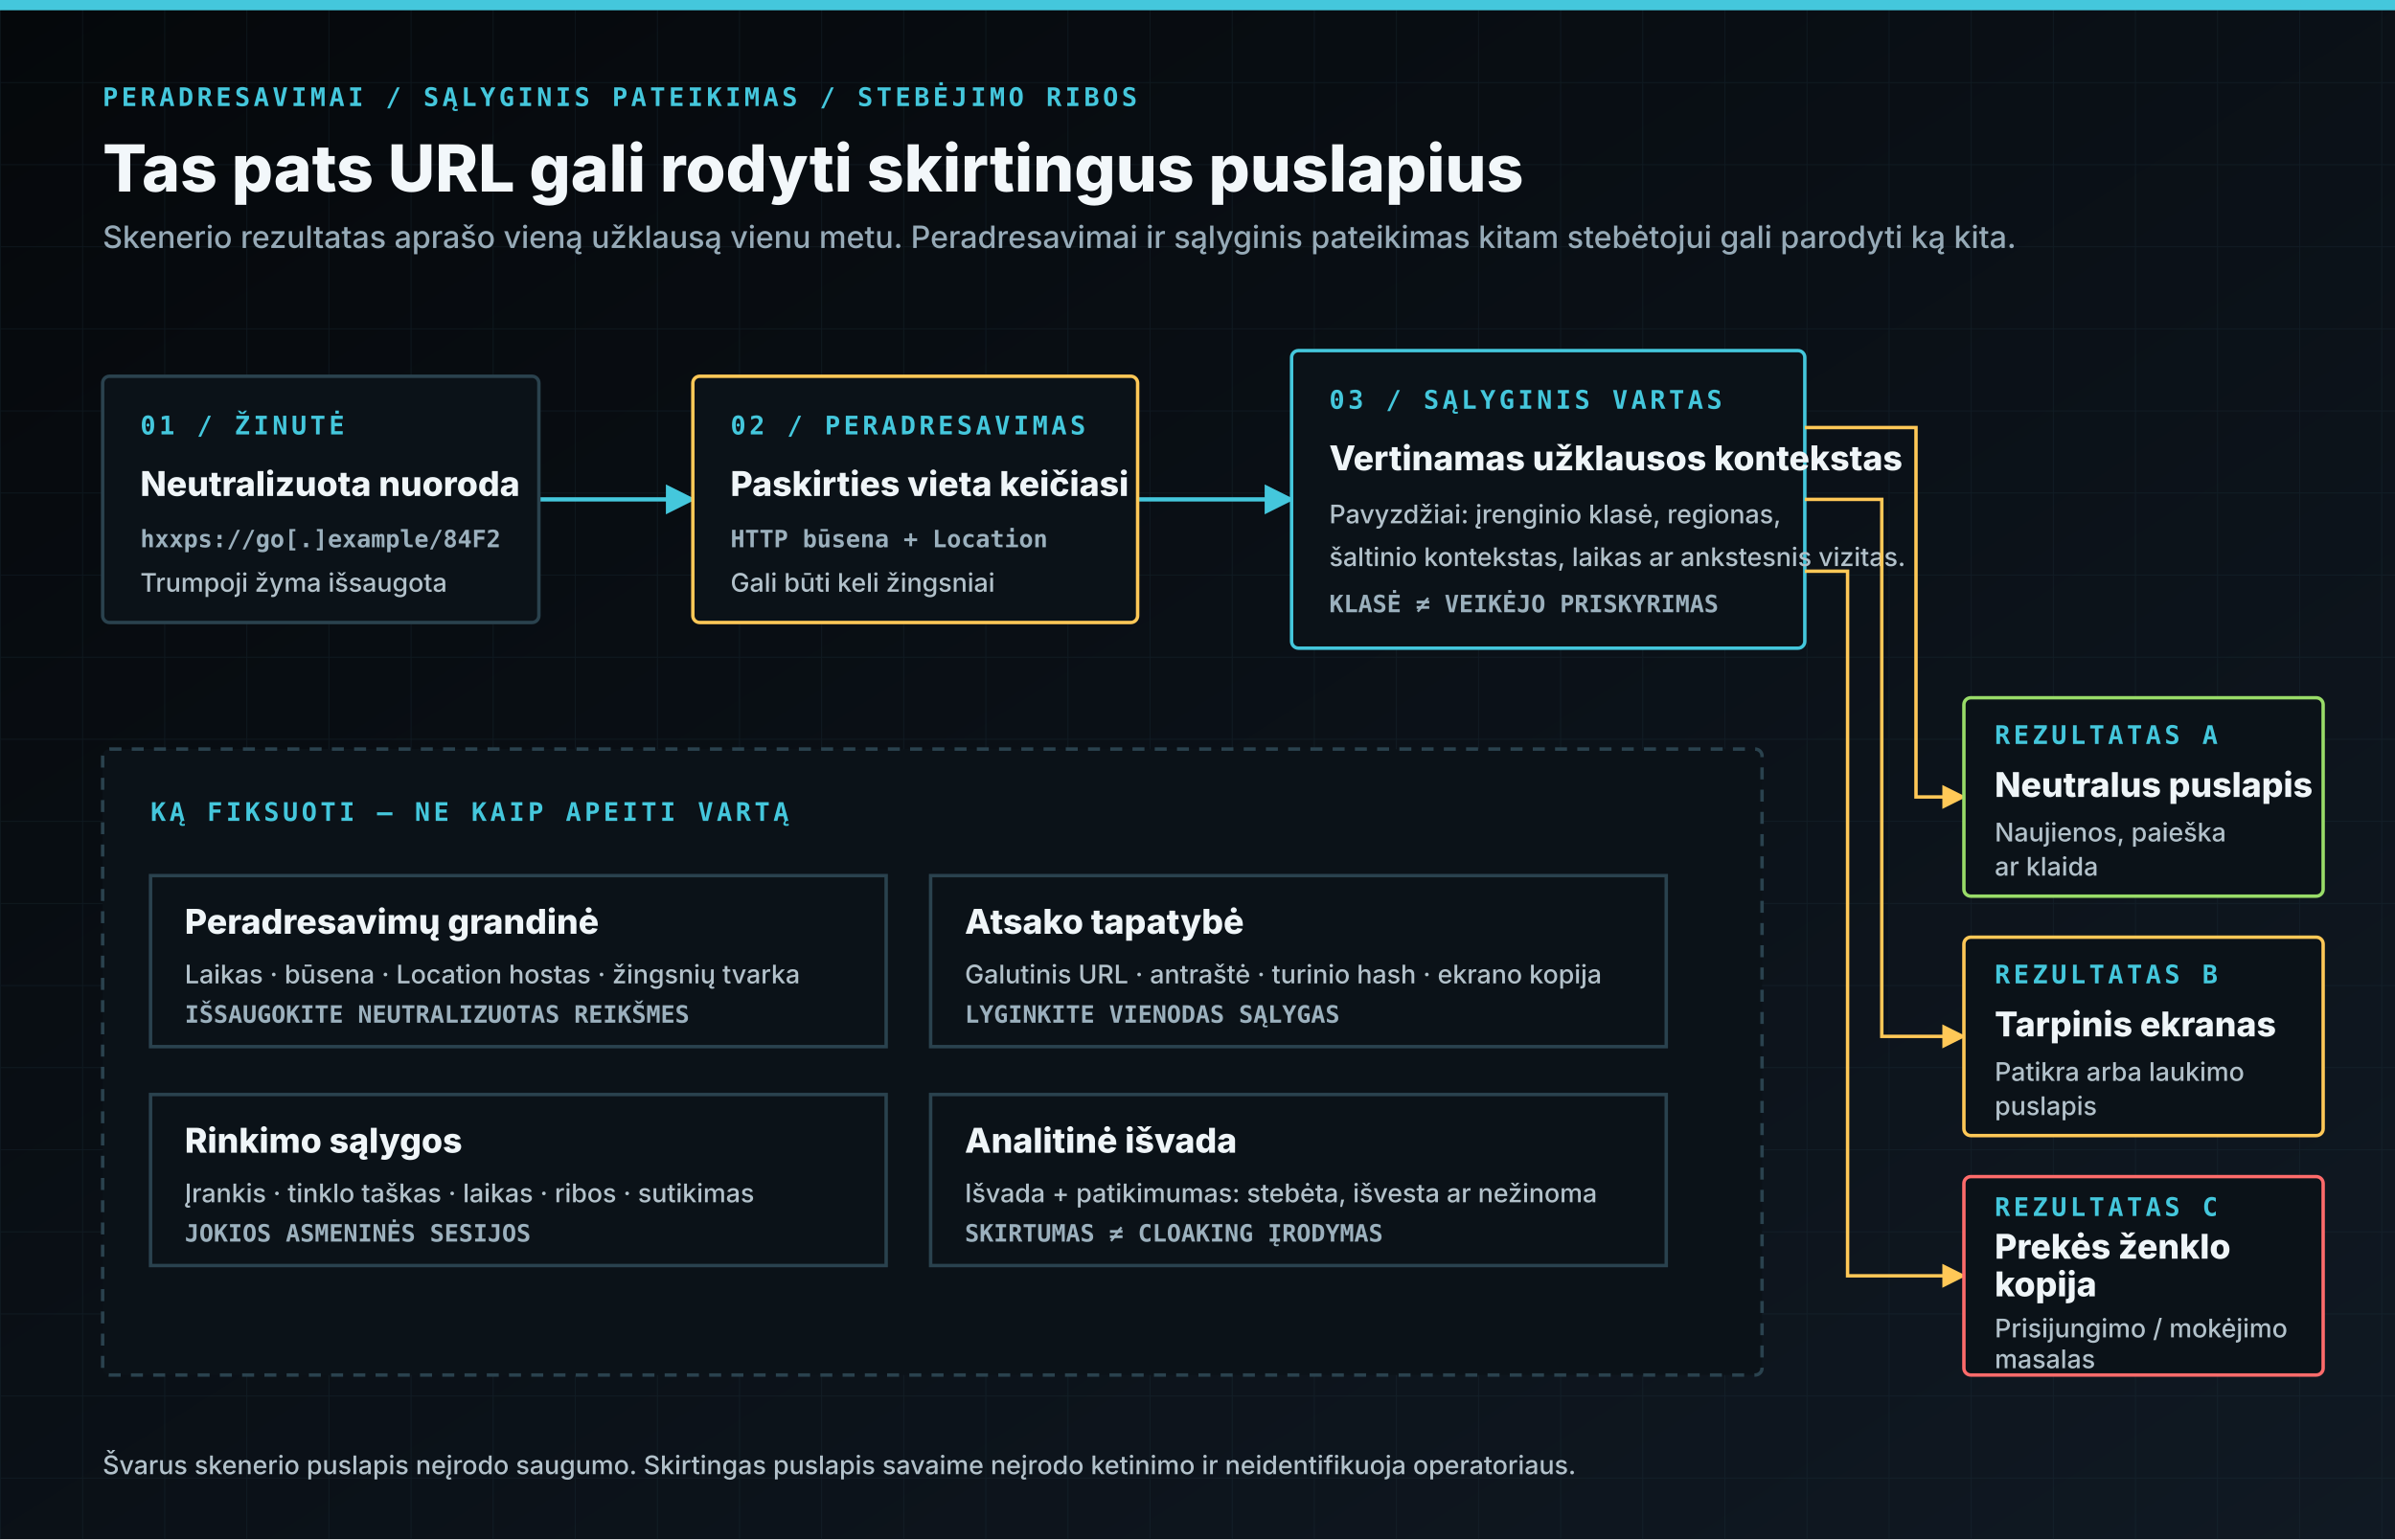
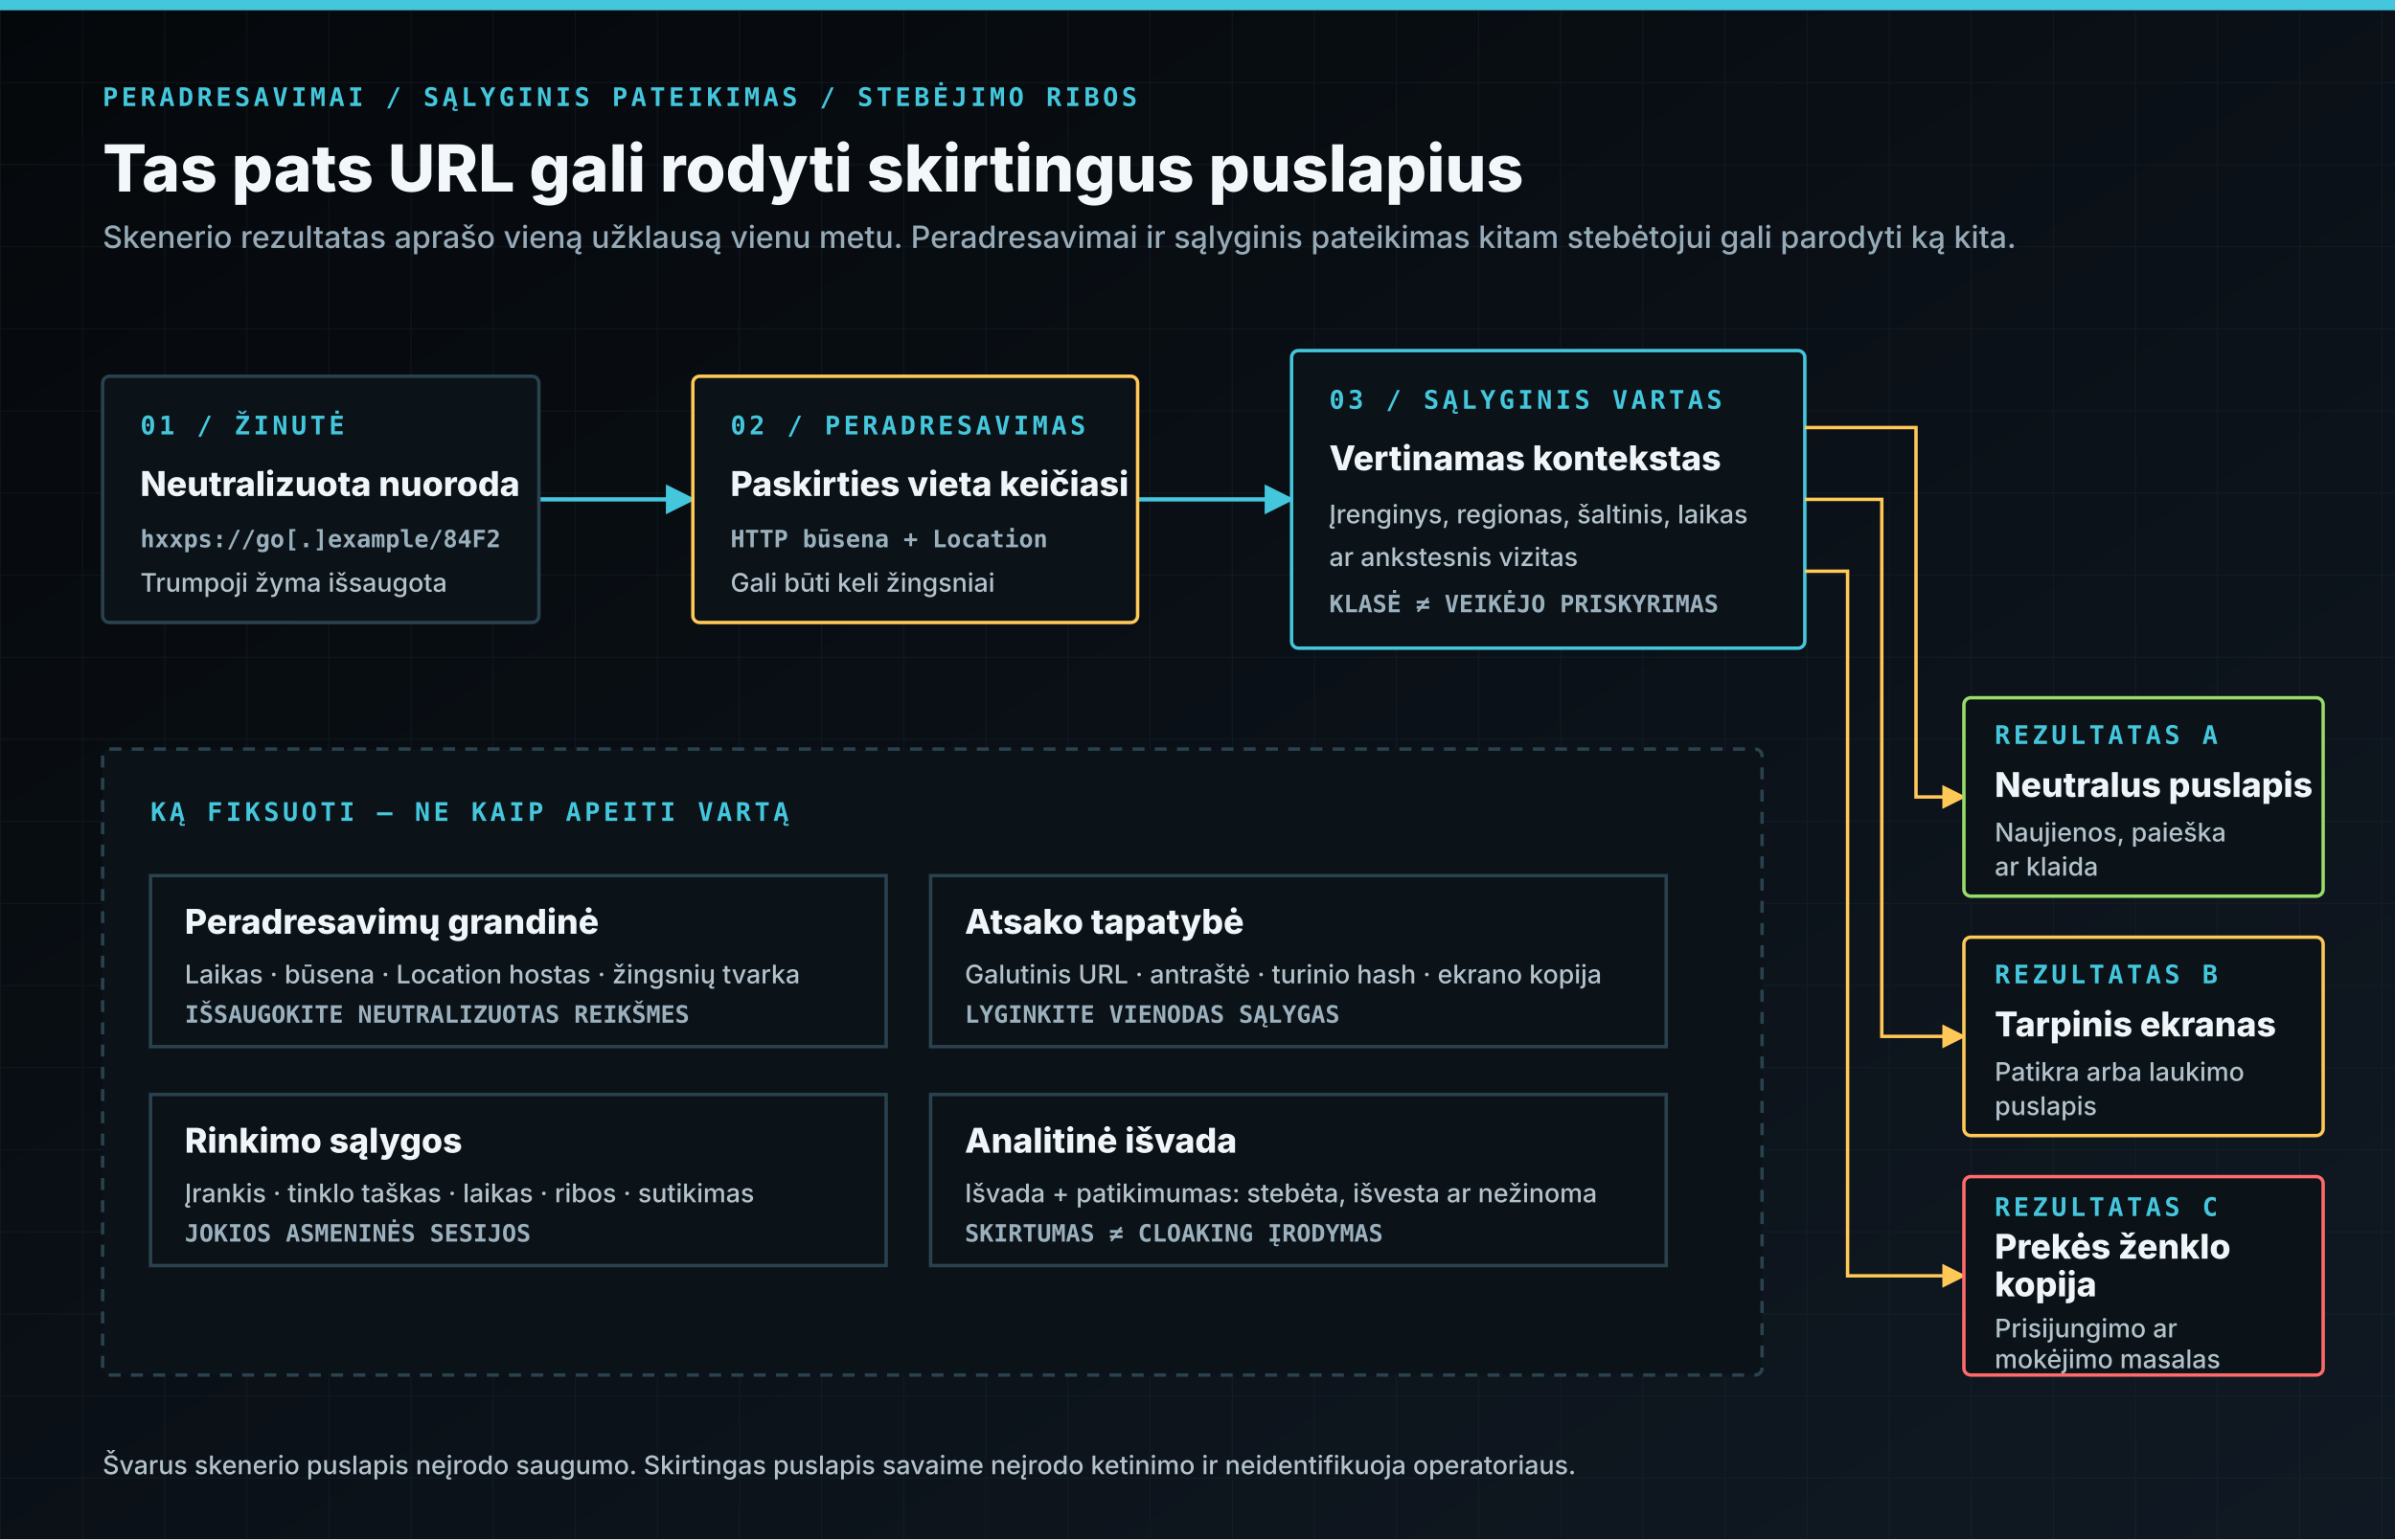
<svg xmlns="http://www.w3.org/2000/svg" width="1400" height="900" viewBox="0 0 1400 900" role="img" aria-labelledby="title desc">
  <defs>
    <linearGradient id="bg" x1="0" y1="0" x2="1" y2="1">
      <stop stop-color="#05080b" />
      <stop offset="1" stop-color="#101923" />
    </linearGradient>
    <pattern id="grid" width="48" height="48" patternUnits="userSpaceOnUse">
      <path d="M48 0H0V48" fill="none" stroke="#1e3440" opacity=".3" />
    </pattern>
    <marker id="cyan" viewBox="0 0 10 10" refX="9" refY="5" markerWidth="7" markerHeight="7" orient="auto">
      <path d="M0 0l10 5-10 5z" fill="#44c7dc" />
    </marker>
    <marker id="amber" viewBox="0 0 10 10" refX="9" refY="5" markerWidth="7" markerHeight="7" orient="auto">
      <path d="M0 0l10 5-10 5z" fill="#ffc857" />
    </marker>
    <style>
      .eyebrow{font:700 15px ui-monospace,SFMono-Regular,Consolas,monospace;letter-spacing:2px;fill:#44c7dc}.heading{font:800 38px Inter,Segoe UI,Arial,sans-serif;fill:#f2f7fa}.sub{font:500 18px Inter,Segoe UI,Arial,sans-serif;fill:#96aab7}.head{font:800 20px Inter,Segoe UI,Arial,sans-serif;fill:#eff5f8}.body{font:500 15px Inter,Segoe UI,Arial,sans-serif;fill:#b2c1ca}.mono{font:600 14px ui-monospace,SFMono-Regular,Consolas,monospace;fill:#9bb0bd}.box{fill:#0b1218;stroke:#2a424e;stroke-width:2}.safe{stroke:#99dc68}.warn{stroke:#ffc857}.risk{stroke:#ff6b6b}.assess{stroke:#44c7dc}.dash{stroke-dasharray:7 6}.line{fill:none;stroke:#44c7dc;stroke-width:2.5;marker-end:url(#cyan)}.branch{fill:none;stroke:#ffc857;stroke-width:2;marker-end:url(#amber)}
    </style>
  </defs>
  <rect width="1400" height="900" fill="url(#bg)" />
  <rect width="1400" height="900" fill="url(#grid)" />
  <path d="M0 3H1400" stroke="#44c7dc" stroke-width="6" />
  <text x="60" y="62" class="eyebrow">PERADRESAVIMAI / SĄLYGINIS PATEIKIMAS / STEBĖJIMO RIBOS</text>
  <text x="60" y="112" class="heading">Tas pats URL gali rodyti skirtingus puslapius</text>
  <text x="60" y="145" class="sub">Skenerio rezultatas aprašo vieną užklausą vienu metu. Peradresavimai ir sąlyginis pateikimas kitam stebėtojui gali parodyti ką kita.</text>
  <path class="line" d="M315 292H405" />
  <path class="line" d="M665 292H755" />
  <g transform="translate(60 220)">
    <rect class="box" width="255" height="144" rx="4" />
    <text x="22" y="34" class="eyebrow">01 / ŽINUTĖ</text>
    <text x="22" y="70" class="head">Neutralizuota nuoroda</text>
    <text x="22" y="100" class="mono">hxxps://go[.]example/84F2</text>
    <text x="22" y="126" class="body">Trumpoji žyma išsaugota</text>
  </g>
  <g transform="translate(405 220)">
    <rect class="box warn" width="260" height="144" rx="4" />
    <text x="22" y="34" class="eyebrow" fill="#ffc857">02 / PERADRESAVIMAS</text>
    <text x="22" y="70" class="head">Paskirties vieta keičiasi</text>
    <text x="22" y="100" class="mono">HTTP būsena + Location</text>
    <text x="22" y="126" class="body">Gali būti keli žingsniai</text>
  </g>
  <g transform="translate(755 205)">
    <rect class="box assess" width="300" height="174" rx="4" />
    <text x="22" y="34" class="eyebrow">03 / SĄLYGINIS VARTAS</text>
-     <text x="22" y="70" class="head">Vertinamas užklausos kontekstas</text>
-     <text x="22" y="101" class="body">Pavyzdžiai: įrenginio klasė, regionas,</text>
-     <text x="22" y="126" class="body">šaltinio kontekstas, laikas ar ankstesnis vizitas.</text>
+     <text x="22" y="70" class="head">Vertinamas kontekstas</text>
+     <text x="22" y="101" class="body">Įrenginys, regionas, šaltinis, laikas</text>
+     <text x="22" y="126" class="body">ar ankstesnis vizitas</text>
    <text x="22" y="153" class="mono">KLASĖ ≠ VEIKĖJO PRISKYRIMAS</text>
  </g>
  <path class="branch" d="M1055 250H1120V466H1148" />
  <path class="branch" d="M1055 292H1100V606H1148" />
  <path class="branch" d="M1055 334H1080V746H1148" />
  <g transform="translate(1148 408)">
    <rect class="box safe" width="210" height="116" rx="4" />
    <text x="18" y="27" class="eyebrow" fill="#99dc68">REZULTATAS A</text>
    <text x="18" y="58" class="head">Neutralus puslapis</text>
    <text x="18" y="84" class="body">Naujienos, paieška</text>
    <text x="18" y="104" class="body">ar klaida</text>
  </g>
  <g transform="translate(1148 548)">
    <rect class="box warn" width="210" height="116" rx="4" />
    <text x="18" y="27" class="eyebrow" fill="#ffc857">REZULTATAS B</text>
    <text x="18" y="58" class="head">Tarpinis ekranas</text>
    <text x="18" y="84" class="body">Patikra arba laukimo</text>
    <text x="18" y="104" class="body">puslapis</text>
  </g>
  <g transform="translate(1148 688)">
    <rect class="box risk" width="210" height="116" rx="4" />
    <text x="18" y="23" class="eyebrow" fill="#ff6b6b">REZULTATAS C</text>
    <text x="18" y="48" class="head">Prekės ženklo</text>
    <text x="18" y="70" class="head">kopija</text>
-     <text x="18" y="94" class="body">Prisijungimo / mokėjimo</text>
-     <text x="18" y="112" class="body">masalas</text>
+     <text x="18" y="94" class="body">Prisijungimo ar</text>
+     <text x="18" y="112" class="body">mokėjimo masalas</text>
  </g>
  <g transform="translate(60 438)">
    <rect class="box dash" width="970" height="366" rx="4" />
    <text x="28" y="42" class="eyebrow">KĄ FIKSUOTI — NE KAIP APEITI VARTĄ</text>
    <g transform="translate(28 74)">
      <rect class="box" width="430" height="100" />
      <text x="20" y="34" class="head">Peradresavimų grandinė</text>
      <text x="20" y="63" class="body">Laikas · būsena · Location hostas · žingsnių tvarka</text>
      <text x="20" y="86" class="mono">IŠSAUGOKITE NEUTRALIZUOTAS REIKŠMES</text>
    </g>
    <g transform="translate(484 74)">
      <rect class="box" width="430" height="100" />
      <text x="20" y="34" class="head">Atsako tapatybė</text>
      <text x="20" y="63" class="body">Galutinis URL · antraštė · turinio hash · ekrano kopija</text>
      <text x="20" y="86" class="mono">LYGINKITE VIENODAS SĄLYGAS</text>
    </g>
    <g transform="translate(28 202)">
      <rect class="box" width="430" height="100" />
      <text x="20" y="34" class="head">Rinkimo sąlygos</text>
      <text x="20" y="63" class="body">Įrankis · tinklo taškas · laikas · ribos · sutikimas</text>
      <text x="20" y="86" class="mono">JOKIOS ASMENINĖS SESIJOS</text>
    </g>
    <g transform="translate(484 202)">
      <rect class="box" width="430" height="100" />
      <text x="20" y="34" class="head">Analitinė išvada</text>
      <text x="20" y="63" class="body">Išvada + patikimumas: stebėta, išvesta ar nežinoma</text>
      <text x="20" y="86" class="mono">SKIRTUMAS ≠ CLOAKING ĮRODYMAS</text>
    </g>
  </g>
  <text x="60" y="862" class="body">Švarus skenerio puslapis neįrodo saugumo. Skirtingas puslapis savaime neįrodo ketinimo ir neidentifikuoja operatoriaus.</text>
</svg>
